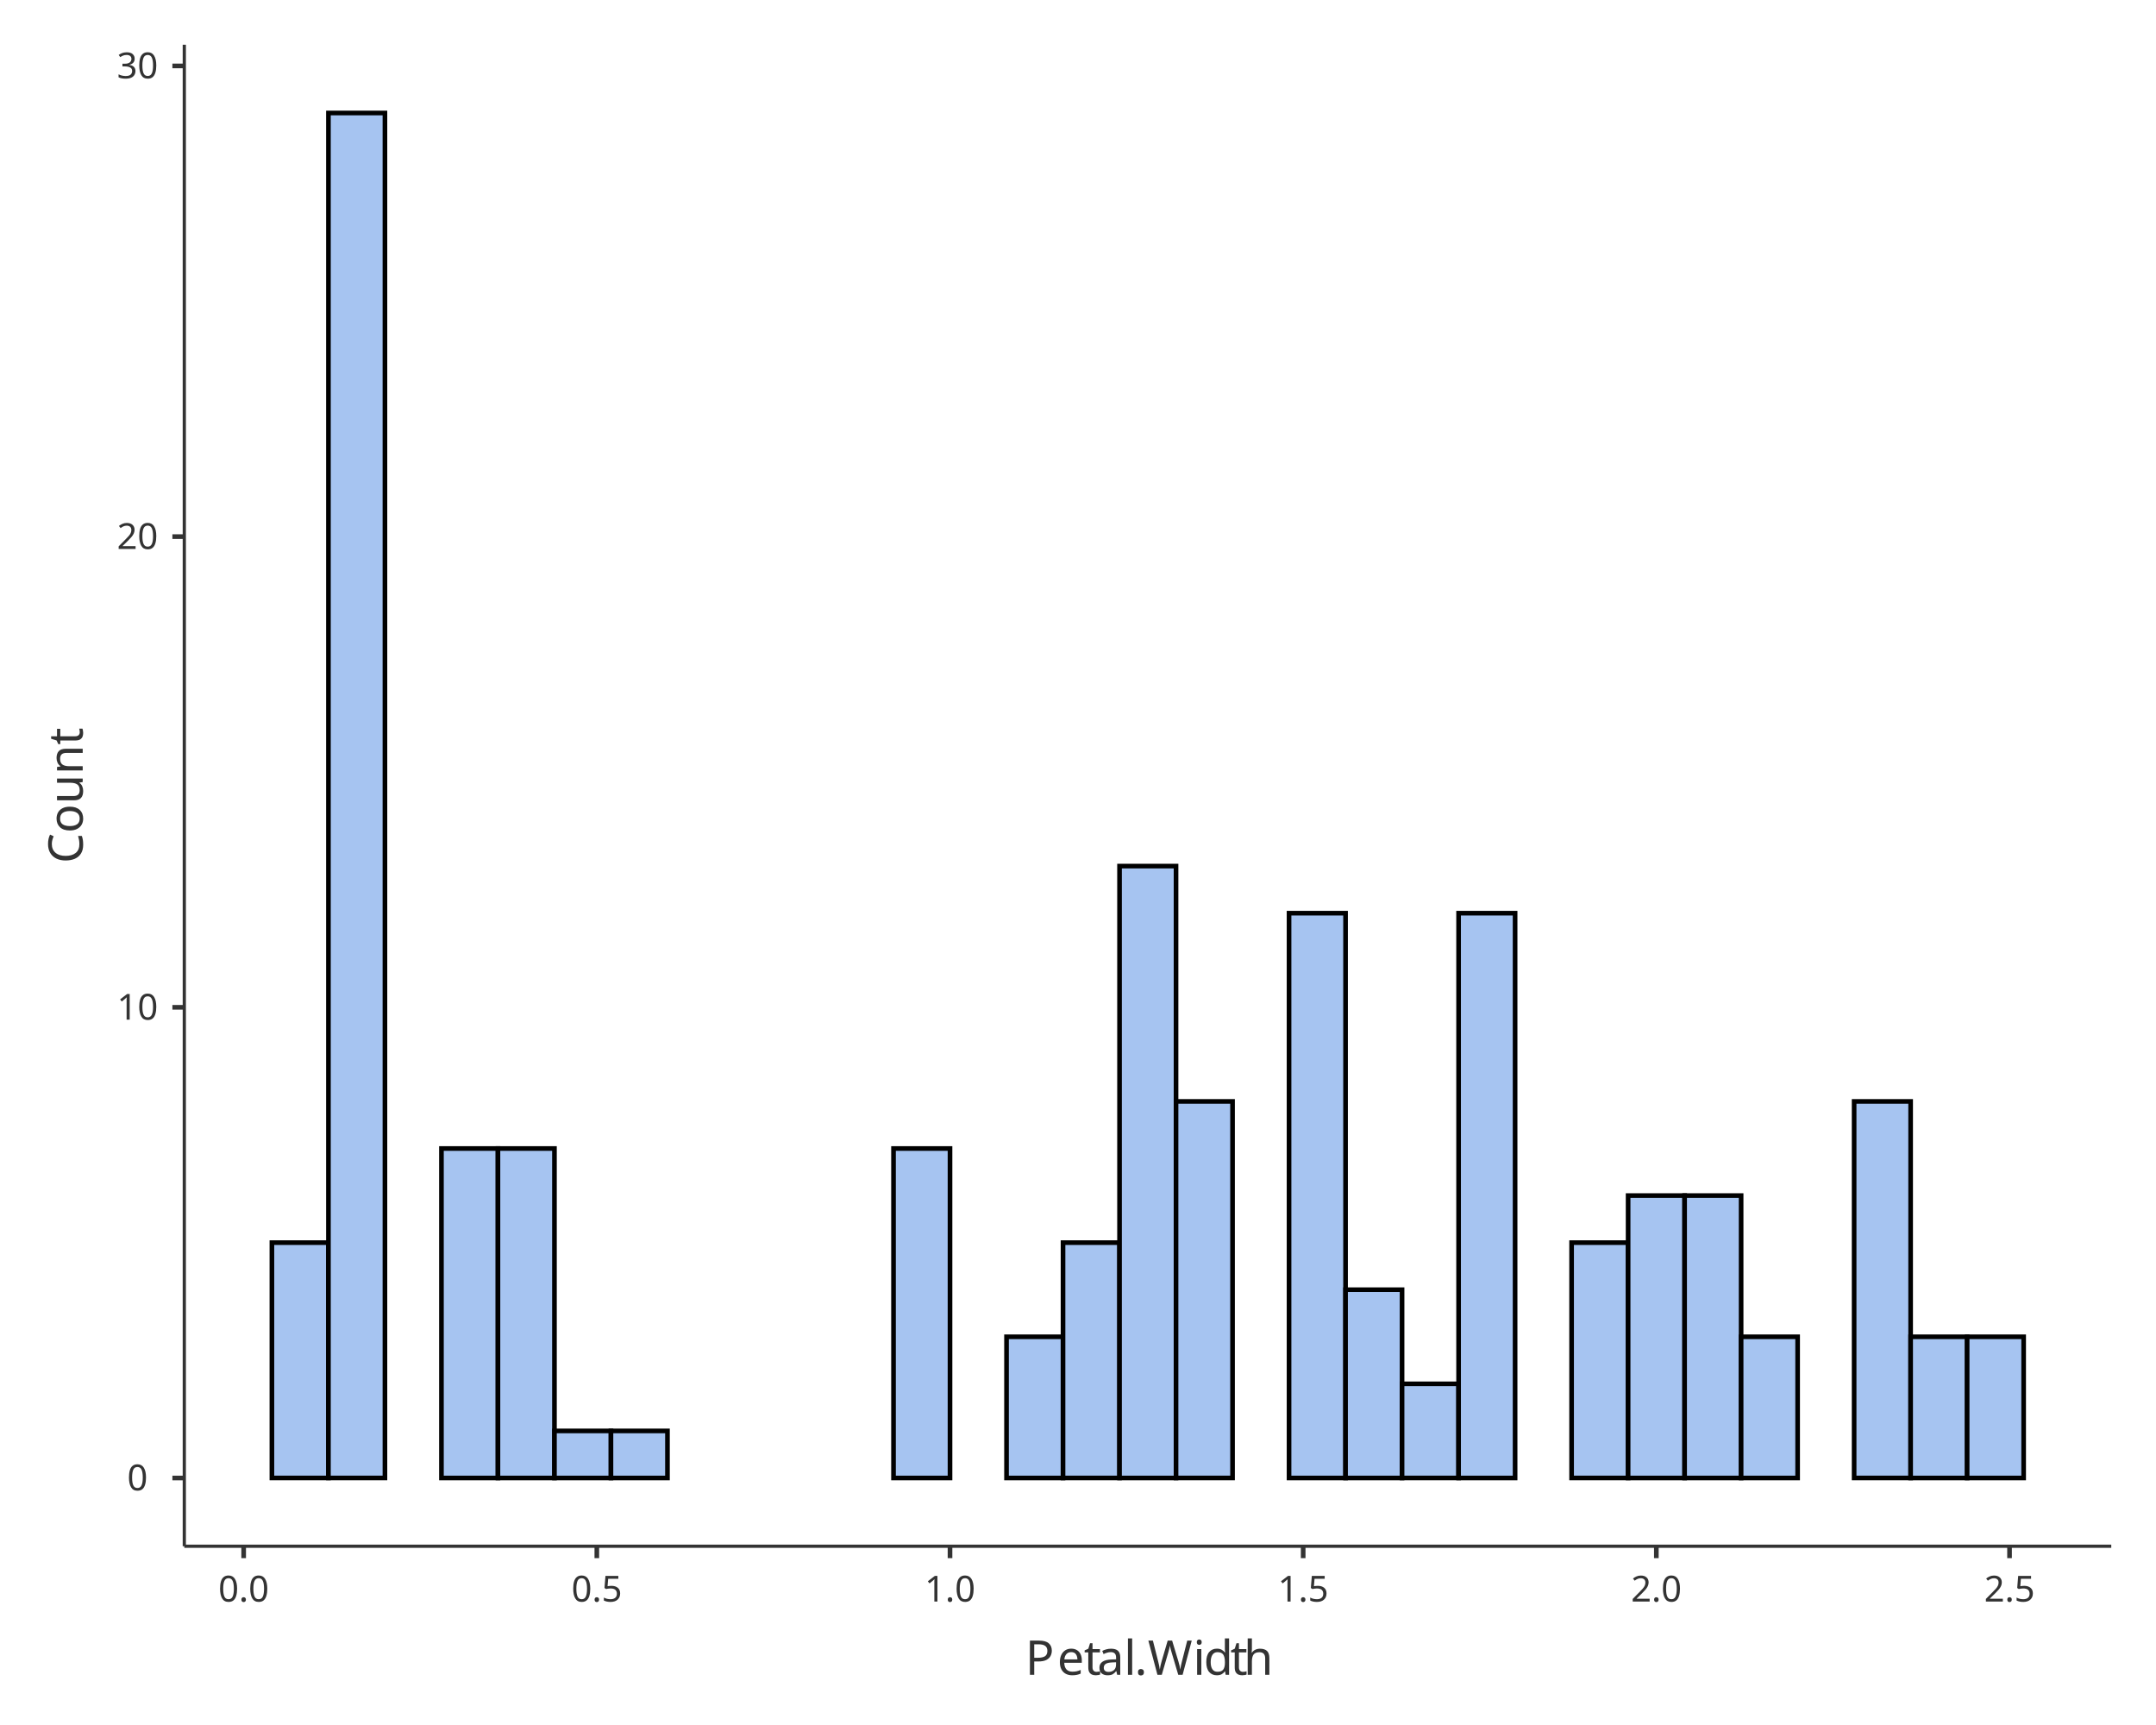
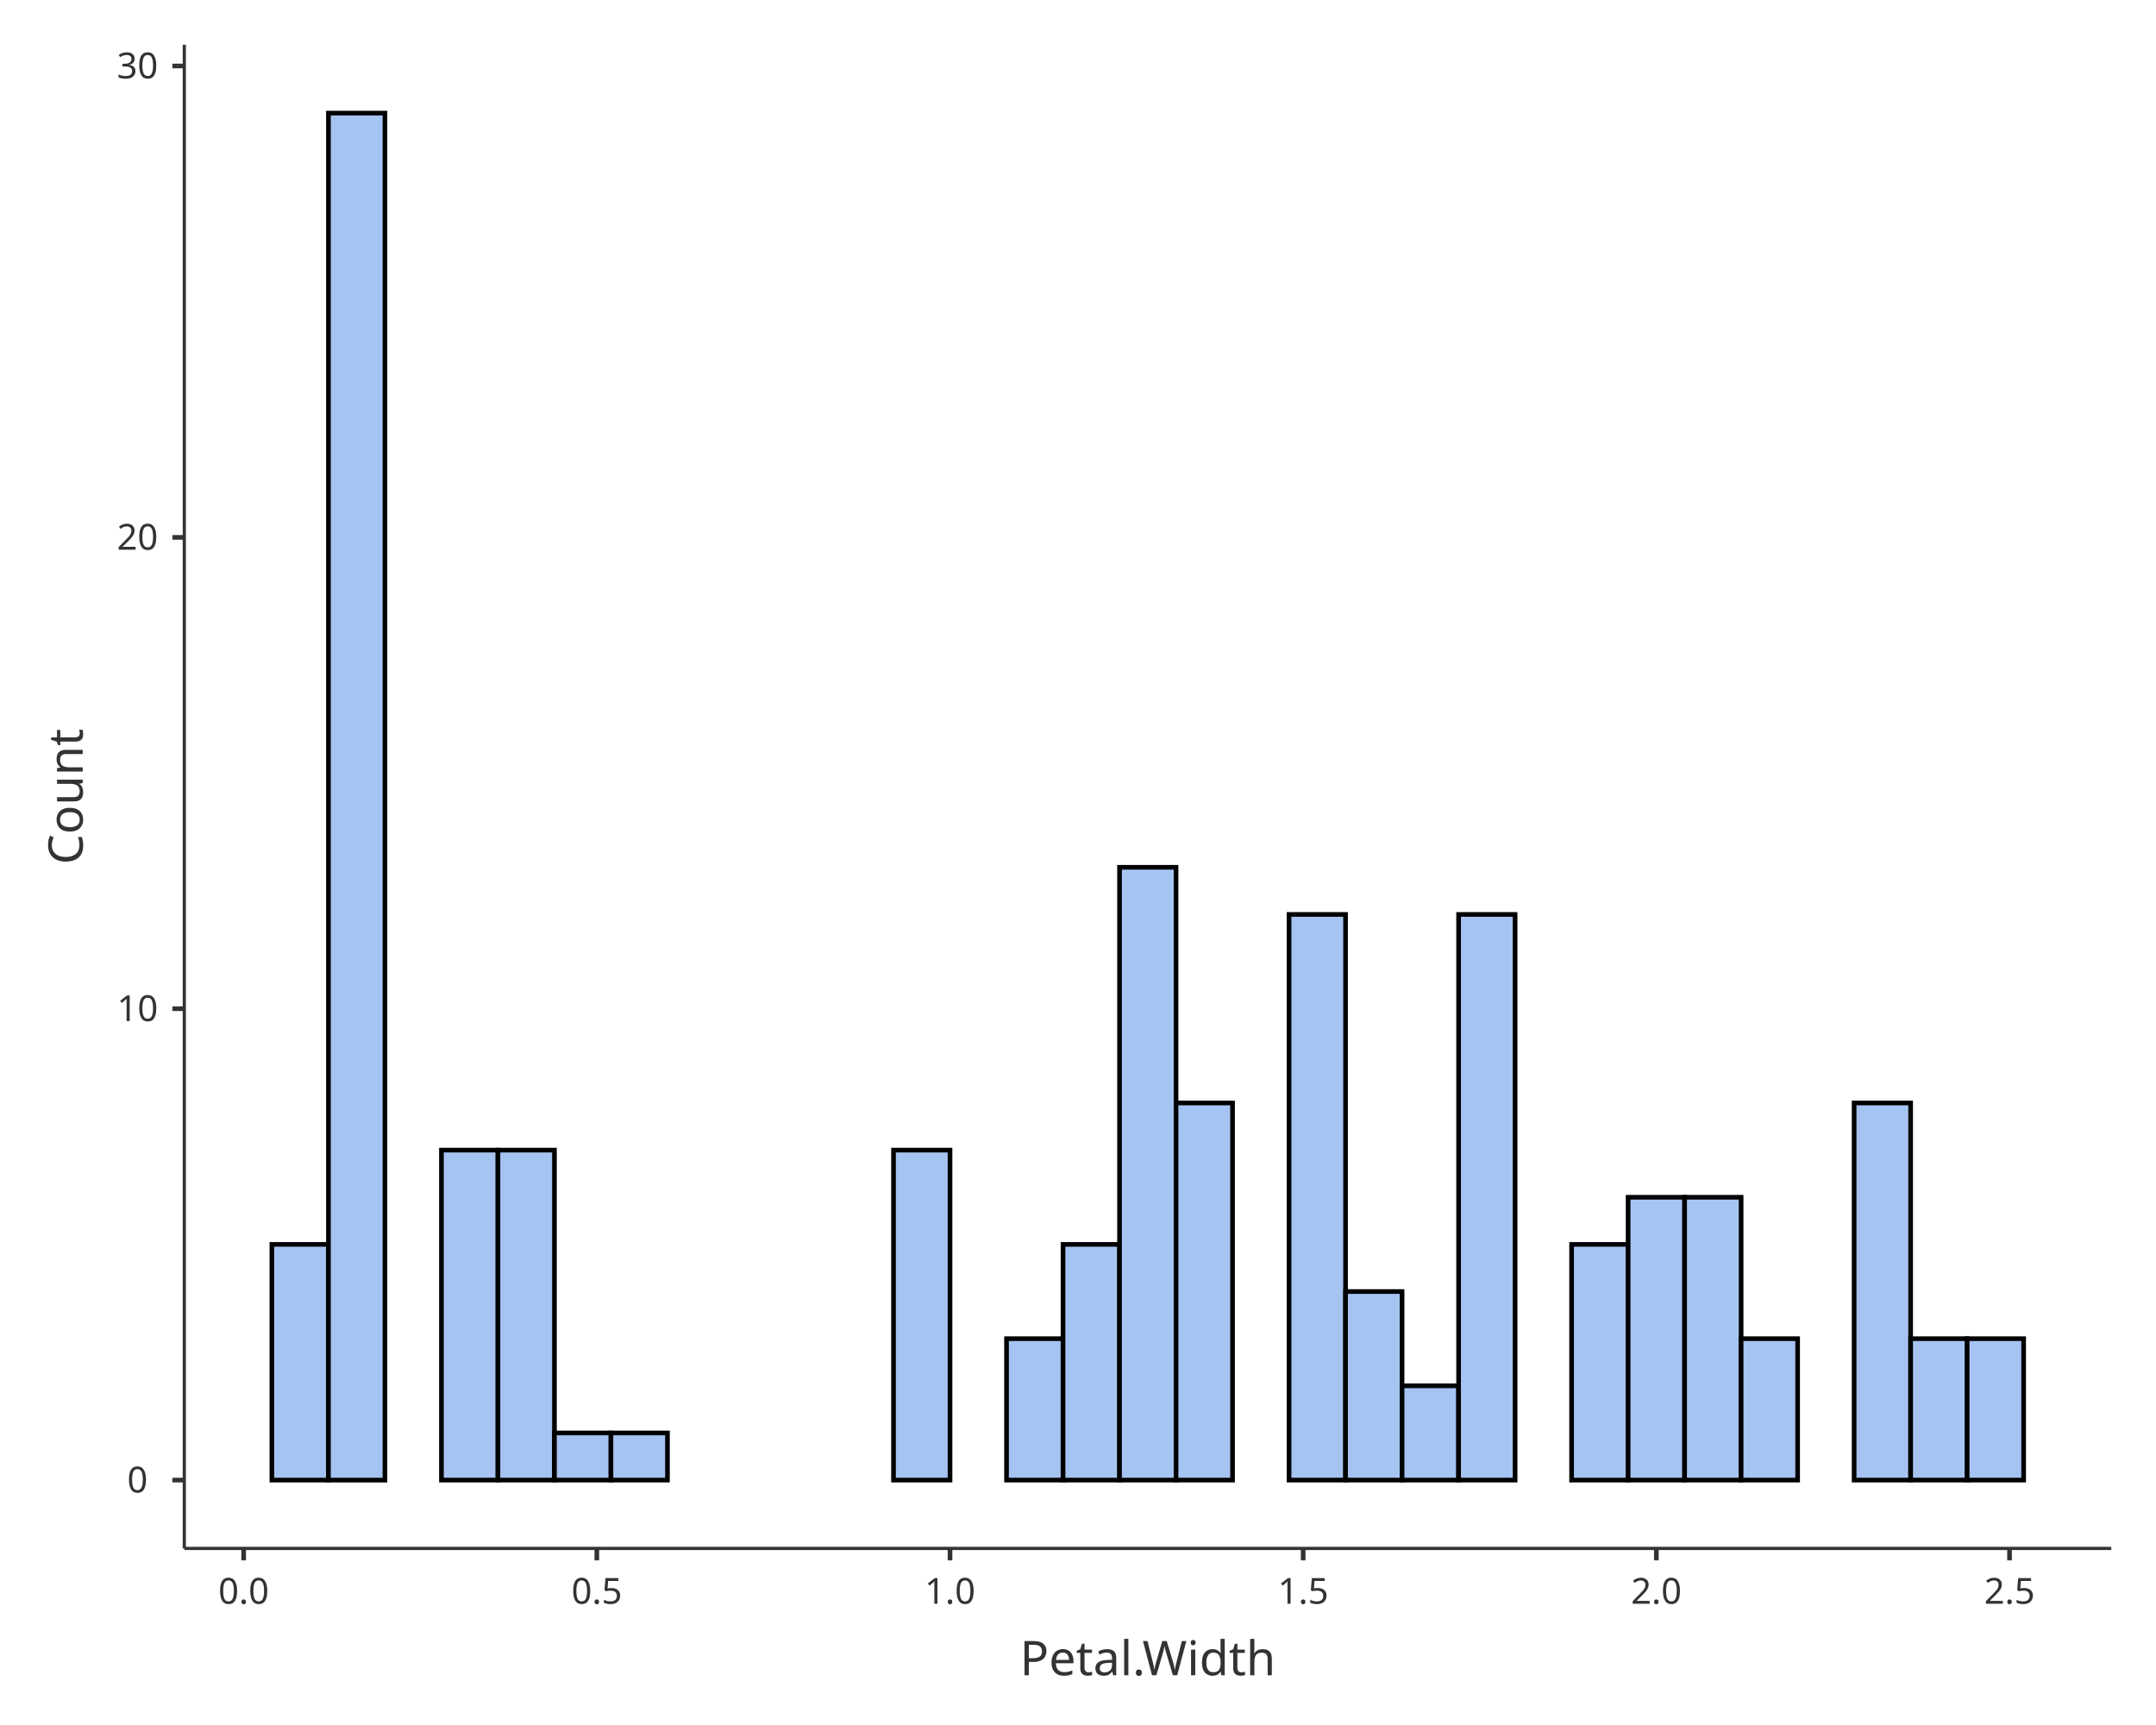
<svg xmlns="http://www.w3.org/2000/svg" class="svglite" data-engine-version="2.0" width="720.00pt" height="576.00pt" viewBox="0 0 720.00 576.00">
  <defs>
    <style type="text/css">
    .svglite line, .svglite polyline, .svglite polygon, .svglite path, .svglite rect, .svglite circle {
      fill: none;
      stroke: #000000;
      stroke-linecap: round;
      stroke-linejoin: round;
      stroke-miterlimit: 10.00;
    }
  </style>
  </defs>
  <rect width="100%" height="100%" style="stroke: none; fill: #FFFFFF;" />
  <defs>
    <clipPath id="cpMC4wMHw3MjAuMDB8MC4wMHw1NzYuMDA=">
      <rect x="0.00" y="0.00" width="720.00" height="576.00" />
    </clipPath>
  </defs>
  <g clip-path="url(#cpMC4wMHw3MjAuMDB8MC4wMHw1NzYuMDA=)">
    <rect x="0" y="0.00" width="720.00" height="576.00" style="stroke-width: 1.55; stroke: none;" />
  </g>
  <defs>
-     <clipPath id="cpNjEuNTV8NzA1LjA2fDE0Ljk0fDUxNi4zMQ==">
-       <rect x="61.55" y="14.94" width="643.50" height="501.36" />
+     <clipPath id="cpNjEuNTV8NzA1LjA2fDE0Ljk0fDUxNy4wNA==">
+       <rect x="61.55" y="14.94" width="643.50" height="502.10" />
    </clipPath>
  </defs>
-   <g clip-path="url(#cpNjEuNTV8NzA1LjA2fDE0Ljk0fDUxNi4zMQ==)">
-     <rect x="61.55" y="14.94" width="643.50" height="501.36" style="stroke-width: 1.55; stroke: none;" />
-     <rect x="90.80" y="414.93" width="18.87" height="78.58" style="stroke-width: 1.55; stroke-linecap: butt; stroke-linejoin: miter; fill: #A6C4F1;" />
-     <rect x="109.68" y="37.73" width="18.87" height="455.78" style="stroke-width: 1.55; stroke-linecap: butt; stroke-linejoin: miter; fill: #A6C4F1;" />
-     <rect x="128.55" y="493.52" width="18.87" height="0.00" style="stroke-width: 1.55; stroke-linecap: butt; stroke-linejoin: miter; fill: #A6C4F1;" />
-     <rect x="147.42" y="383.50" width="18.87" height="110.02" style="stroke-width: 1.55; stroke-linecap: butt; stroke-linejoin: miter; fill: #A6C4F1;" />
-     <rect x="166.29" y="383.50" width="18.87" height="110.02" style="stroke-width: 1.55; stroke-linecap: butt; stroke-linejoin: miter; fill: #A6C4F1;" />
-     <rect x="185.16" y="477.80" width="18.87" height="15.72" style="stroke-width: 1.55; stroke-linecap: butt; stroke-linejoin: miter; fill: #A6C4F1;" />
-     <rect x="204.03" y="477.80" width="18.87" height="15.72" style="stroke-width: 1.55; stroke-linecap: butt; stroke-linejoin: miter; fill: #A6C4F1;" />
-     <rect x="222.90" y="493.52" width="18.87" height="0.00" style="stroke-width: 1.55; stroke-linecap: butt; stroke-linejoin: miter; fill: #A6C4F1;" />
-     <rect x="241.77" y="493.52" width="18.87" height="0.00" style="stroke-width: 1.55; stroke-linecap: butt; stroke-linejoin: miter; fill: #A6C4F1;" />
-     <rect x="260.64" y="493.52" width="18.87" height="0.00" style="stroke-width: 1.55; stroke-linecap: butt; stroke-linejoin: miter; fill: #A6C4F1;" />
-     <rect x="279.51" y="493.52" width="18.87" height="0.00" style="stroke-width: 1.55; stroke-linecap: butt; stroke-linejoin: miter; fill: #A6C4F1;" />
-     <rect x="298.39" y="383.50" width="18.87" height="110.02" style="stroke-width: 1.55; stroke-linecap: butt; stroke-linejoin: miter; fill: #A6C4F1;" />
-     <rect x="317.26" y="493.52" width="18.87" height="0.00" style="stroke-width: 1.55; stroke-linecap: butt; stroke-linejoin: miter; fill: #A6C4F1;" />
-     <rect x="336.13" y="446.37" width="18.87" height="47.15" style="stroke-width: 1.55; stroke-linecap: butt; stroke-linejoin: miter; fill: #A6C4F1;" />
-     <rect x="355.00" y="414.93" width="18.87" height="78.58" style="stroke-width: 1.55; stroke-linecap: butt; stroke-linejoin: miter; fill: #A6C4F1;" />
-     <rect x="373.87" y="289.20" width="18.87" height="204.32" style="stroke-width: 1.55; stroke-linecap: butt; stroke-linejoin: miter; fill: #A6C4F1;" />
-     <rect x="392.74" y="367.78" width="18.87" height="125.73" style="stroke-width: 1.55; stroke-linecap: butt; stroke-linejoin: miter; fill: #A6C4F1;" />
-     <rect x="411.61" y="493.52" width="18.87" height="0.00" style="stroke-width: 1.55; stroke-linecap: butt; stroke-linejoin: miter; fill: #A6C4F1;" />
-     <rect x="430.48" y="304.92" width="18.87" height="188.60" style="stroke-width: 1.55; stroke-linecap: butt; stroke-linejoin: miter; fill: #A6C4F1;" />
-     <rect x="449.35" y="430.65" width="18.87" height="62.87" style="stroke-width: 1.55; stroke-linecap: butt; stroke-linejoin: miter; fill: #A6C4F1;" />
-     <rect x="468.22" y="462.08" width="18.87" height="31.43" style="stroke-width: 1.55; stroke-linecap: butt; stroke-linejoin: miter; fill: #A6C4F1;" />
-     <rect x="487.10" y="304.92" width="18.87" height="188.60" style="stroke-width: 1.55; stroke-linecap: butt; stroke-linejoin: miter; fill: #A6C4F1;" />
-     <rect x="505.97" y="493.52" width="18.87" height="0.00" style="stroke-width: 1.55; stroke-linecap: butt; stroke-linejoin: miter; fill: #A6C4F1;" />
-     <rect x="524.84" y="414.93" width="18.87" height="78.58" style="stroke-width: 1.55; stroke-linecap: butt; stroke-linejoin: miter; fill: #A6C4F1;" />
-     <rect x="543.71" y="399.22" width="18.87" height="94.30" style="stroke-width: 1.55; stroke-linecap: butt; stroke-linejoin: miter; fill: #A6C4F1;" />
-     <rect x="562.58" y="399.22" width="18.87" height="94.30" style="stroke-width: 1.55; stroke-linecap: butt; stroke-linejoin: miter; fill: #A6C4F1;" />
-     <rect x="581.45" y="446.37" width="18.87" height="47.15" style="stroke-width: 1.55; stroke-linecap: butt; stroke-linejoin: miter; fill: #A6C4F1;" />
-     <rect x="600.32" y="493.52" width="18.87" height="0.00" style="stroke-width: 1.55; stroke-linecap: butt; stroke-linejoin: miter; fill: #A6C4F1;" />
-     <rect x="619.19" y="367.78" width="18.87" height="125.73" style="stroke-width: 1.55; stroke-linecap: butt; stroke-linejoin: miter; fill: #A6C4F1;" />
-     <rect x="638.06" y="446.37" width="18.87" height="47.15" style="stroke-width: 1.55; stroke-linecap: butt; stroke-linejoin: miter; fill: #A6C4F1;" />
-     <rect x="656.93" y="446.37" width="18.87" height="47.15" style="stroke-width: 1.55; stroke-linecap: butt; stroke-linejoin: miter; fill: #A6C4F1;" />
+   <g clip-path="url(#cpNjEuNTV8NzA1LjA2fDE0Ljk0fDUxNy4wNA==)">
+     <rect x="61.55" y="14.94" width="643.50" height="502.10" style="stroke-width: 1.55; stroke: none;" />
+     <rect x="90.80" y="415.52" width="18.87" height="78.70" style="stroke-width: 1.55; stroke-linecap: butt; stroke-linejoin: miter; fill: #A6C4F1;" />
+     <rect x="109.68" y="37.77" width="18.87" height="456.46" style="stroke-width: 1.55; stroke-linecap: butt; stroke-linejoin: miter; fill: #A6C4F1;" />
+     <rect x="128.55" y="494.22" width="18.87" height="0.00" style="stroke-width: 1.55; stroke-linecap: butt; stroke-linejoin: miter; fill: #A6C4F1;" />
+     <rect x="147.42" y="384.04" width="18.87" height="110.18" style="stroke-width: 1.55; stroke-linecap: butt; stroke-linejoin: miter; fill: #A6C4F1;" />
+     <rect x="166.29" y="384.04" width="18.87" height="110.18" style="stroke-width: 1.55; stroke-linecap: butt; stroke-linejoin: miter; fill: #A6C4F1;" />
+     <rect x="185.16" y="478.48" width="18.87" height="15.74" style="stroke-width: 1.55; stroke-linecap: butt; stroke-linejoin: miter; fill: #A6C4F1;" />
+     <rect x="204.03" y="478.48" width="18.87" height="15.74" style="stroke-width: 1.55; stroke-linecap: butt; stroke-linejoin: miter; fill: #A6C4F1;" />
+     <rect x="222.90" y="494.22" width="18.87" height="0.00" style="stroke-width: 1.55; stroke-linecap: butt; stroke-linejoin: miter; fill: #A6C4F1;" />
+     <rect x="241.77" y="494.22" width="18.87" height="0.00" style="stroke-width: 1.55; stroke-linecap: butt; stroke-linejoin: miter; fill: #A6C4F1;" />
+     <rect x="260.64" y="494.22" width="18.87" height="0.00" style="stroke-width: 1.55; stroke-linecap: butt; stroke-linejoin: miter; fill: #A6C4F1;" />
+     <rect x="279.51" y="494.22" width="18.87" height="0.00" style="stroke-width: 1.55; stroke-linecap: butt; stroke-linejoin: miter; fill: #A6C4F1;" />
+     <rect x="298.39" y="384.04" width="18.87" height="110.18" style="stroke-width: 1.55; stroke-linecap: butt; stroke-linejoin: miter; fill: #A6C4F1;" />
+     <rect x="317.26" y="494.22" width="18.87" height="0.00" style="stroke-width: 1.55; stroke-linecap: butt; stroke-linejoin: miter; fill: #A6C4F1;" />
+     <rect x="336.13" y="447.00" width="18.87" height="47.22" style="stroke-width: 1.55; stroke-linecap: butt; stroke-linejoin: miter; fill: #A6C4F1;" />
+     <rect x="355.00" y="415.52" width="18.87" height="78.70" style="stroke-width: 1.55; stroke-linecap: butt; stroke-linejoin: miter; fill: #A6C4F1;" />
+     <rect x="373.87" y="289.60" width="18.87" height="204.62" style="stroke-width: 1.55; stroke-linecap: butt; stroke-linejoin: miter; fill: #A6C4F1;" />
+     <rect x="392.74" y="368.30" width="18.87" height="125.92" style="stroke-width: 1.55; stroke-linecap: butt; stroke-linejoin: miter; fill: #A6C4F1;" />
+     <rect x="411.61" y="494.22" width="18.87" height="0.00" style="stroke-width: 1.55; stroke-linecap: butt; stroke-linejoin: miter; fill: #A6C4F1;" />
+     <rect x="430.48" y="305.34" width="18.87" height="188.88" style="stroke-width: 1.55; stroke-linecap: butt; stroke-linejoin: miter; fill: #A6C4F1;" />
+     <rect x="449.35" y="431.26" width="18.87" height="62.96" style="stroke-width: 1.55; stroke-linecap: butt; stroke-linejoin: miter; fill: #A6C4F1;" />
+     <rect x="468.22" y="462.74" width="18.87" height="31.48" style="stroke-width: 1.55; stroke-linecap: butt; stroke-linejoin: miter; fill: #A6C4F1;" />
+     <rect x="487.10" y="305.34" width="18.87" height="188.88" style="stroke-width: 1.55; stroke-linecap: butt; stroke-linejoin: miter; fill: #A6C4F1;" />
+     <rect x="505.97" y="494.22" width="18.87" height="0.00" style="stroke-width: 1.55; stroke-linecap: butt; stroke-linejoin: miter; fill: #A6C4F1;" />
+     <rect x="524.84" y="415.52" width="18.87" height="78.70" style="stroke-width: 1.55; stroke-linecap: butt; stroke-linejoin: miter; fill: #A6C4F1;" />
+     <rect x="543.71" y="399.78" width="18.87" height="94.44" style="stroke-width: 1.55; stroke-linecap: butt; stroke-linejoin: miter; fill: #A6C4F1;" />
+     <rect x="562.58" y="399.78" width="18.87" height="94.44" style="stroke-width: 1.55; stroke-linecap: butt; stroke-linejoin: miter; fill: #A6C4F1;" />
+     <rect x="581.45" y="447.00" width="18.87" height="47.22" style="stroke-width: 1.55; stroke-linecap: butt; stroke-linejoin: miter; fill: #A6C4F1;" />
+     <rect x="600.32" y="494.22" width="18.87" height="0.00" style="stroke-width: 1.55; stroke-linecap: butt; stroke-linejoin: miter; fill: #A6C4F1;" />
+     <rect x="619.19" y="368.30" width="18.87" height="125.92" style="stroke-width: 1.55; stroke-linecap: butt; stroke-linejoin: miter; fill: #A6C4F1;" />
+     <rect x="638.06" y="447.00" width="18.87" height="47.22" style="stroke-width: 1.55; stroke-linecap: butt; stroke-linejoin: miter; fill: #A6C4F1;" />
+     <rect x="656.93" y="447.00" width="18.87" height="47.22" style="stroke-width: 1.55; stroke-linecap: butt; stroke-linejoin: miter; fill: #A6C4F1;" />
  </g>
  <g clip-path="url(#cpMC4wMHw3MjAuMDB8MC4wMHw1NzYuMDA=)">
-     <polyline points="61.55,516.31 61.55,14.94 " style="stroke-width: 1.07; stroke: #333333; stroke-linecap: butt;" />
-     <text x="45.91" y="497.65" text-anchor="middle" style="font-size: 12.00px; fill: #333333; font-family: sans;" textLength="6.67px" lengthAdjust="spacingAndGlyphs">0</text>
-     <text x="45.91" y="340.48" text-anchor="middle" style="font-size: 12.00px; fill: #333333; font-family: sans;" textLength="13.35px" lengthAdjust="spacingAndGlyphs">10</text>
-     <text x="45.91" y="183.31" text-anchor="middle" style="font-size: 12.00px; fill: #333333; font-family: sans;" textLength="13.35px" lengthAdjust="spacingAndGlyphs">20</text>
-     <text x="45.91" y="26.15" text-anchor="middle" style="font-size: 12.00px; fill: #333333; font-family: sans;" textLength="13.35px" lengthAdjust="spacingAndGlyphs">30</text>
-     <polyline points="57.57,493.52 61.55,493.52 " style="stroke-width: 1.55; stroke: #333333; stroke-linecap: butt;" />
-     <polyline points="57.57,336.35 61.55,336.35 " style="stroke-width: 1.55; stroke: #333333; stroke-linecap: butt;" />
-     <polyline points="57.57,179.18 61.55,179.18 " style="stroke-width: 1.55; stroke: #333333; stroke-linecap: butt;" />
-     <polyline points="57.57,22.02 61.55,22.02 " style="stroke-width: 1.55; stroke: #333333; stroke-linecap: butt;" />
-     <polyline points="61.55,516.31 705.06,516.31 " style="stroke-width: 1.07; stroke: #333333; stroke-linecap: butt;" />
-     <polyline points="81.37,520.29 81.37,516.31 " style="stroke-width: 1.55; stroke: #333333; stroke-linecap: butt;" />
-     <polyline points="199.31,520.29 199.31,516.31 " style="stroke-width: 1.55; stroke: #333333; stroke-linecap: butt;" />
-     <polyline points="317.26,520.29 317.26,516.31 " style="stroke-width: 1.55; stroke: #333333; stroke-linecap: butt;" />
-     <polyline points="435.20,520.29 435.20,516.31 " style="stroke-width: 1.55; stroke: #333333; stroke-linecap: butt;" />
-     <polyline points="553.14,520.29 553.14,516.31 " style="stroke-width: 1.55; stroke: #333333; stroke-linecap: butt;" />
-     <polyline points="671.09,520.29 671.09,516.31 " style="stroke-width: 1.55; stroke: #333333; stroke-linecap: butt;" />
-     <text x="81.37" y="534.78" text-anchor="middle" style="font-size: 12.00px; fill: #333333; font-family: sans;" textLength="16.68px" lengthAdjust="spacingAndGlyphs">0.0</text>
-     <text x="199.31" y="534.78" text-anchor="middle" style="font-size: 12.00px; fill: #333333; font-family: sans;" textLength="16.68px" lengthAdjust="spacingAndGlyphs">0.5</text>
-     <text x="317.26" y="534.78" text-anchor="middle" style="font-size: 12.00px; fill: #333333; font-family: sans;" textLength="16.68px" lengthAdjust="spacingAndGlyphs">1.0</text>
-     <text x="435.20" y="534.78" text-anchor="middle" style="font-size: 12.00px; fill: #333333; font-family: sans;" textLength="16.68px" lengthAdjust="spacingAndGlyphs">1.5</text>
-     <text x="553.14" y="534.78" text-anchor="middle" style="font-size: 12.00px; fill: #333333; font-family: sans;" textLength="16.68px" lengthAdjust="spacingAndGlyphs">2.0</text>
-     <text x="671.09" y="534.78" text-anchor="middle" style="font-size: 12.00px; fill: #333333; font-family: sans;" textLength="16.68px" lengthAdjust="spacingAndGlyphs">2.5</text>
-     <text x="342.40" y="559.24" style="font-size: 16.00px; fill: #333333; font-family: sans;" textLength="10.68px" lengthAdjust="spacingAndGlyphs">P</text>
-     <text x="353.07" y="559.24" style="font-size: 16.00px; fill: #333333; font-family: sans;" textLength="8.90px" lengthAdjust="spacingAndGlyphs">e</text>
-     <text x="361.97" y="559.24" style="font-size: 16.00px; fill: #333333; font-family: sans;" textLength="4.44px" lengthAdjust="spacingAndGlyphs">t</text>
-     <text x="366.42" y="559.24" style="font-size: 16.00px; fill: #333333; font-family: sans;" textLength="8.90px" lengthAdjust="spacingAndGlyphs">a</text>
-     <text x="375.32" y="559.24" style="font-size: 16.00px; fill: #333333; font-family: sans;" textLength="3.55px" lengthAdjust="spacingAndGlyphs">l</text>
-     <text x="378.87" y="559.24" style="font-size: 16.00px; fill: #333333; font-family: sans;" textLength="4.44px" lengthAdjust="spacingAndGlyphs">.</text>
-     <text x="383.31" y="559.24" style="font-size: 16.00px; fill: #333333; font-family: sans;" textLength="15.10px" lengthAdjust="spacingAndGlyphs">W</text>
-     <text x="398.42" y="559.24" style="font-size: 16.00px; fill: #333333; font-family: sans;" textLength="3.55px" lengthAdjust="spacingAndGlyphs">i</text>
-     <text x="401.97" y="559.24" style="font-size: 16.00px; fill: #333333; font-family: sans;" textLength="8.90px" lengthAdjust="spacingAndGlyphs">d</text>
-     <text x="410.87" y="559.24" style="font-size: 16.00px; fill: #333333; font-family: sans;" textLength="4.44px" lengthAdjust="spacingAndGlyphs">t</text>
-     <text x="415.31" y="559.24" style="font-size: 16.00px; fill: #333333; font-family: sans;" textLength="8.90px" lengthAdjust="spacingAndGlyphs">h</text>
-     <text transform="translate(27.62,265.62) rotate(-90)" text-anchor="middle" style="font-size: 16.00px; fill: #333333; font-family: sans;" textLength="42.70px" lengthAdjust="spacingAndGlyphs">Count</text>
+     <polyline points="61.55,517.04 61.55,14.94 " style="stroke-width: 1.07; stroke: #333333; stroke-linecap: butt;" />
+     <text x="45.91" y="498.35" text-anchor="middle" style="font-size: 12.00px; fill: #333333; font-family: sans;" textLength="6.67px" lengthAdjust="spacingAndGlyphs">0</text>
+     <text x="45.91" y="340.95" text-anchor="middle" style="font-size: 12.00px; fill: #333333; font-family: sans;" textLength="13.35px" lengthAdjust="spacingAndGlyphs">10</text>
+     <text x="45.91" y="183.55" text-anchor="middle" style="font-size: 12.00px; fill: #333333; font-family: sans;" textLength="13.35px" lengthAdjust="spacingAndGlyphs">20</text>
+     <text x="45.91" y="26.16" text-anchor="middle" style="font-size: 12.00px; fill: #333333; font-family: sans;" textLength="13.35px" lengthAdjust="spacingAndGlyphs">30</text>
+     <polyline points="57.57,494.22 61.55,494.22 " style="stroke-width: 1.55; stroke: #333333; stroke-linecap: butt;" />
+     <polyline points="57.57,336.82 61.55,336.82 " style="stroke-width: 1.55; stroke: #333333; stroke-linecap: butt;" />
+     <polyline points="57.57,179.43 61.55,179.43 " style="stroke-width: 1.55; stroke: #333333; stroke-linecap: butt;" />
+     <polyline points="57.57,22.03 61.55,22.03 " style="stroke-width: 1.55; stroke: #333333; stroke-linecap: butt;" />
+     <polyline points="61.55,517.04 705.06,517.04 " style="stroke-width: 1.07; stroke: #333333; stroke-linecap: butt;" />
+     <polyline points="81.37,521.03 81.37,517.04 " style="stroke-width: 1.55; stroke: #333333; stroke-linecap: butt;" />
+     <polyline points="199.31,521.03 199.31,517.04 " style="stroke-width: 1.55; stroke: #333333; stroke-linecap: butt;" />
+     <polyline points="317.26,521.03 317.26,517.04 " style="stroke-width: 1.55; stroke: #333333; stroke-linecap: butt;" />
+     <polyline points="435.20,521.03 435.20,517.04 " style="stroke-width: 1.55; stroke: #333333; stroke-linecap: butt;" />
+     <polyline points="553.14,521.03 553.14,517.04 " style="stroke-width: 1.55; stroke: #333333; stroke-linecap: butt;" />
+     <polyline points="671.09,521.03 671.09,517.04 " style="stroke-width: 1.55; stroke: #333333; stroke-linecap: butt;" />
+     <text x="81.37" y="535.51" text-anchor="middle" style="font-size: 12.00px; fill: #333333; font-family: sans;" textLength="16.68px" lengthAdjust="spacingAndGlyphs">0.0</text>
+     <text x="199.31" y="535.51" text-anchor="middle" style="font-size: 12.00px; fill: #333333; font-family: sans;" textLength="16.68px" lengthAdjust="spacingAndGlyphs">0.5</text>
+     <text x="317.26" y="535.51" text-anchor="middle" style="font-size: 12.00px; fill: #333333; font-family: sans;" textLength="16.68px" lengthAdjust="spacingAndGlyphs">1.0</text>
+     <text x="435.20" y="535.51" text-anchor="middle" style="font-size: 12.00px; fill: #333333; font-family: sans;" textLength="16.68px" lengthAdjust="spacingAndGlyphs">1.5</text>
+     <text x="553.14" y="535.51" text-anchor="middle" style="font-size: 12.00px; fill: #333333; font-family: sans;" textLength="16.68px" lengthAdjust="spacingAndGlyphs">2.0</text>
+     <text x="671.09" y="535.51" text-anchor="middle" style="font-size: 12.00px; fill: #333333; font-family: sans;" textLength="16.68px" lengthAdjust="spacingAndGlyphs">2.5</text>
+     <text x="383.31" y="559.40" text-anchor="middle" style="font-size: 16.00px; fill: #333333; font-family: sans;" textLength="81.81px" lengthAdjust="spacingAndGlyphs">Petal.Width</text>
+     <text transform="translate(27.62,265.99) rotate(-90)" text-anchor="middle" style="font-size: 16.00px; fill: #333333; font-family: sans;" textLength="42.70px" lengthAdjust="spacingAndGlyphs">Count</text>
  </g>
</svg>
